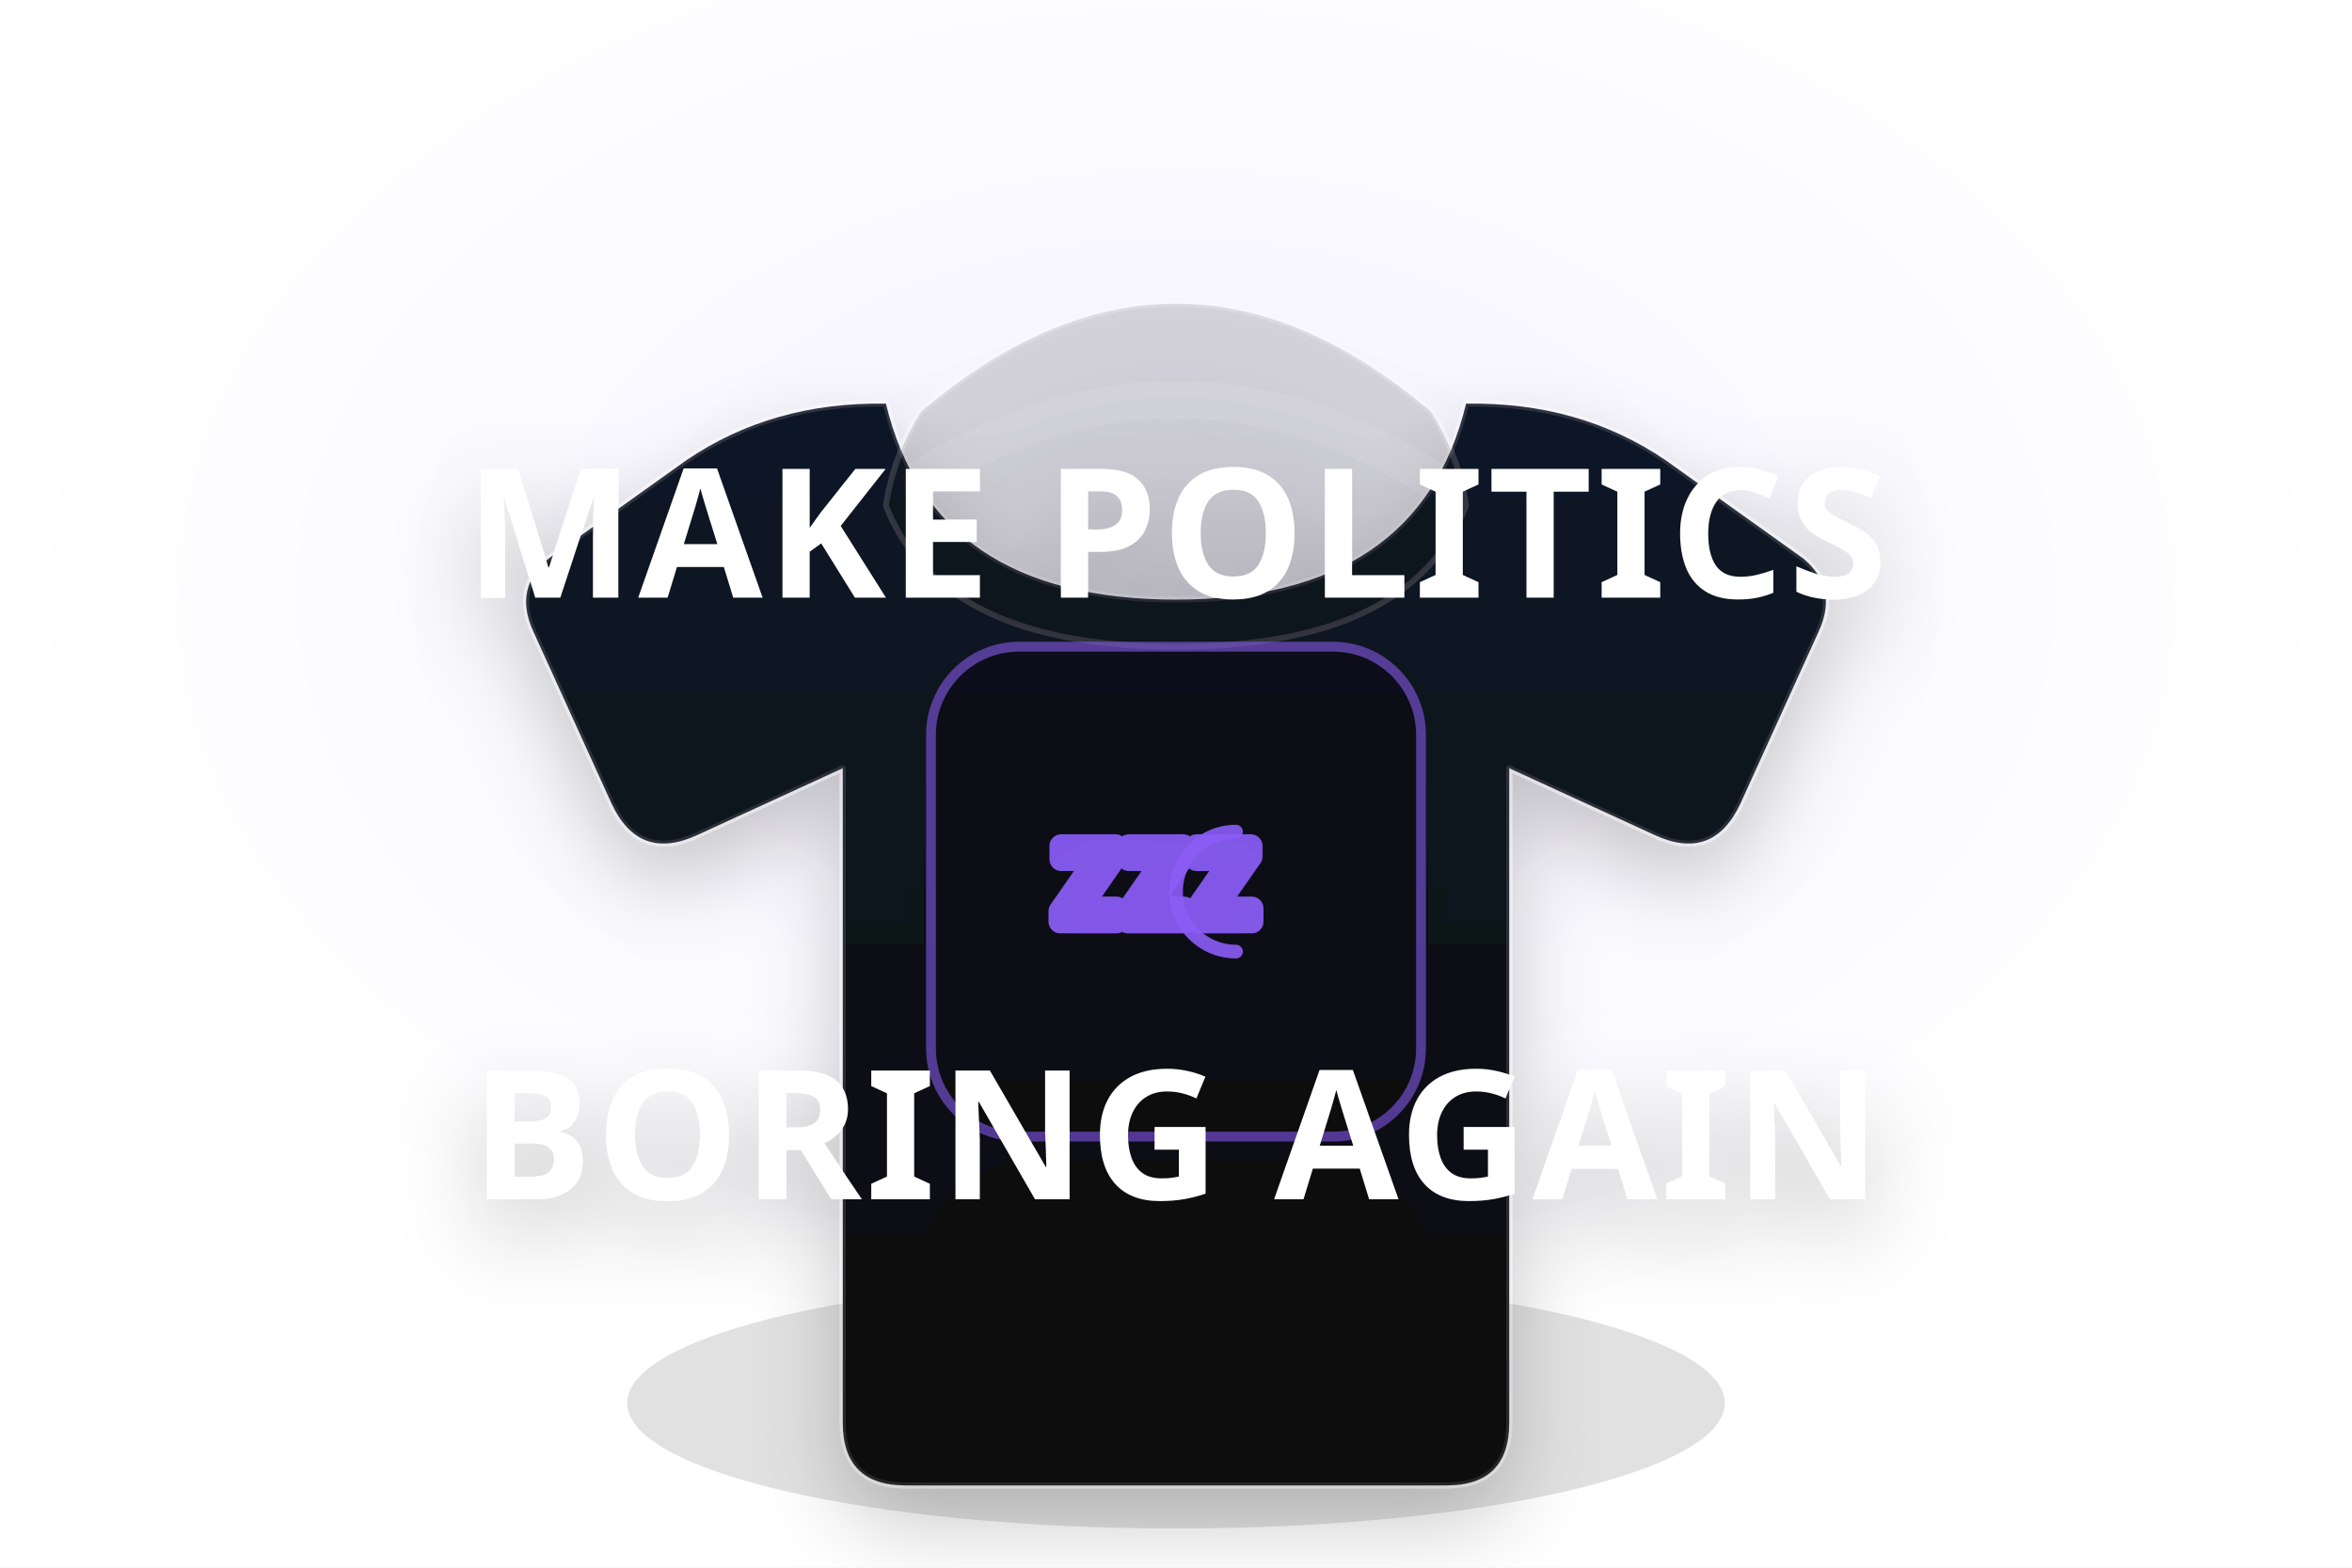
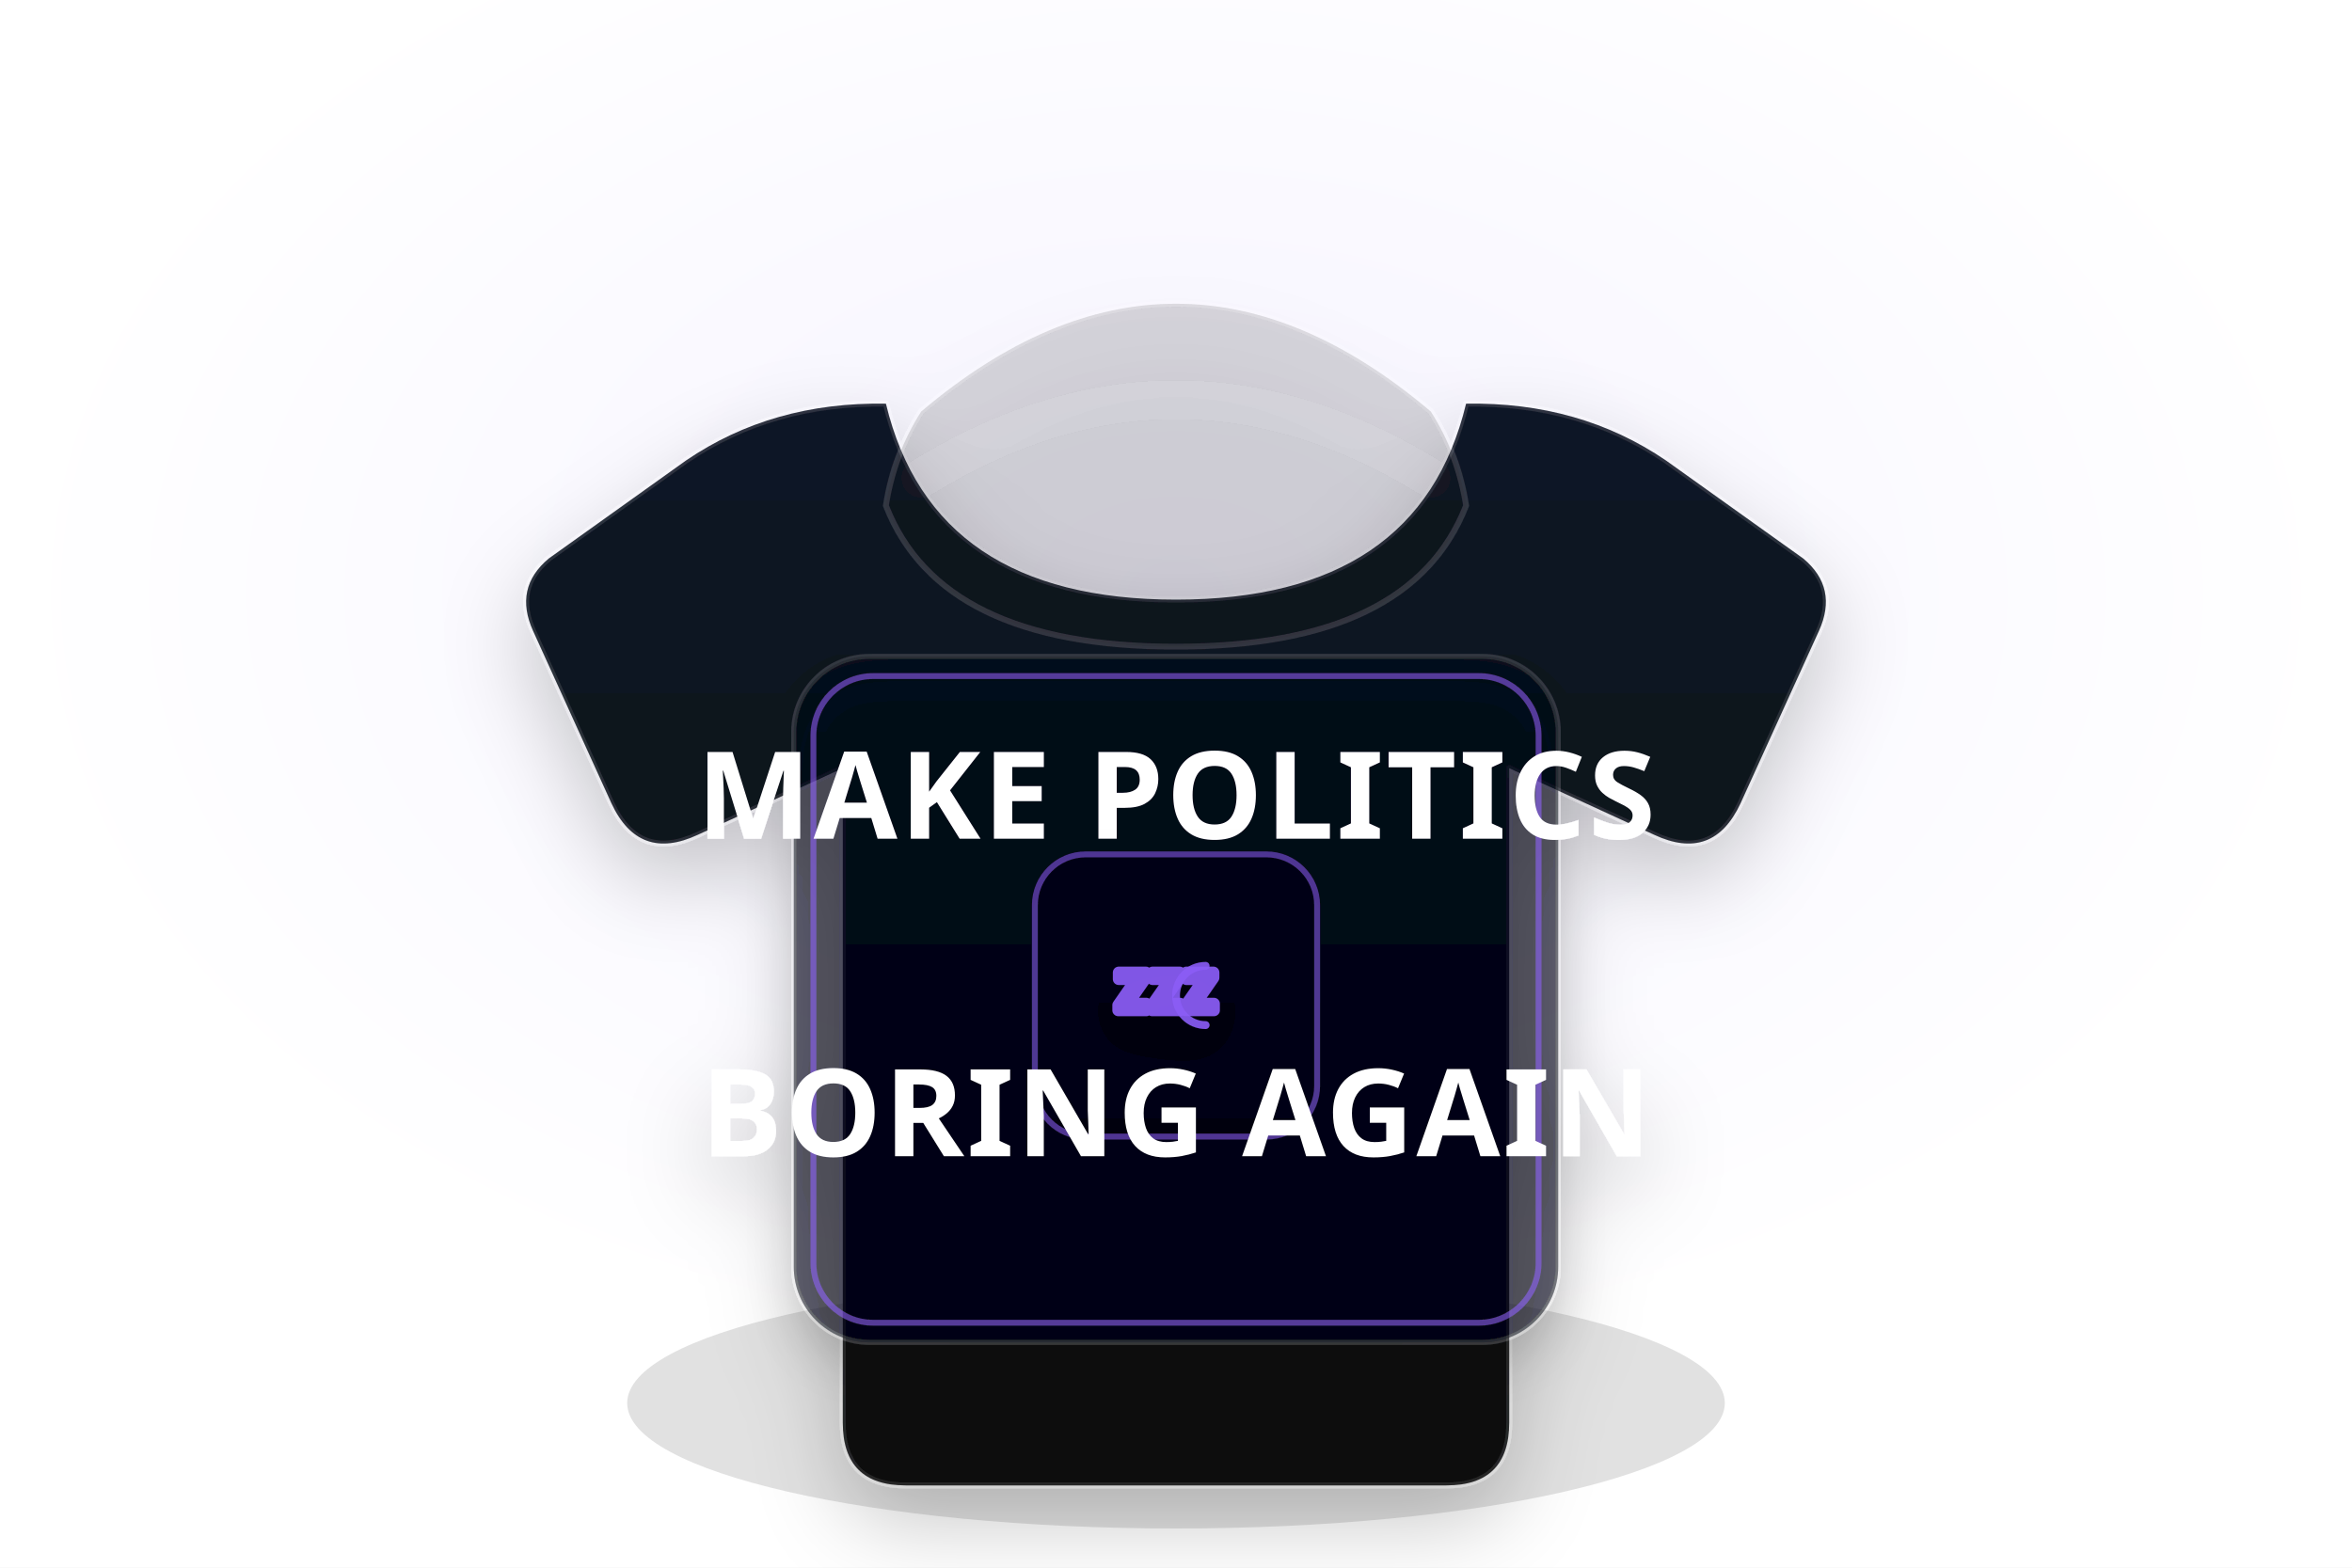
<svg xmlns="http://www.w3.org/2000/svg" width="1200" height="800" viewBox="0 0 1200 800">
  <defs>
    <radialGradient id="bg" cx="0.5" cy="0.38" r="0.9">
      <stop offset="0" stop-color="#f5f3ff" />
      <stop offset="0.55" stop-color="#ffffff" />
      <stop offset="1" stop-color="#ffffff" />
    </radialGradient>
    <filter id="shadow" x="-20%" y="-20%" width="140%" height="140%">
      <feDropShadow dx="0" dy="18" stdDeviation="22" flood-color="#000000" flood-opacity="0.22" />
    </filter>
    <filter id="printShadow" x="-30%" y="-30%" width="160%" height="160%">
      <feDropShadow dx="0" dy="10" stdDeviation="12" flood-color="#000000" flood-opacity="0.22" />
    </filter>
    <linearGradient id="fabric" x1="0" y1="0" x2="0" y2="1">
      <stop offset="0" stop-color="#111827" />
      <stop offset="1" stop-color="#0b0b0b" />
    </linearGradient>
  </defs>
  <rect width="1200" height="800" fill="url(#bg)" />
  <ellipse cx="600" cy="716" rx="280" ry="64" fill="rgba(0,0,0,0.12)" />
  <g filter="url(#shadow)">
    <path d="M350 235 L280 285 Q262 300 272 322 L312 410 Q326 440 356 426 L430 392 L430 726 Q430 758 462 758 L738 758 Q770 758 770 726 L770 392 L844 426 Q874 440 888 410 L928 322 Q938 300 920 285 L850 235 Q806 205 748 206 Q724 306 600 306 Q476 306 452 206 Q394 205 350 235 Z" fill="url(#fabric)" stroke="rgba(255,255,255,0.12)" stroke-width="3" stroke-linejoin="round" />
    <path d="M470 210 Q600 100 730 210 Q744 232 748 258 Q720 330 600 330 Q480 330 452 258 Q456 232 470 210 Z" fill="rgba(0,0,0,0.16)" stroke="rgba(255,255,255,0.16)" stroke-width="3" opacity="0.9" />
    <path d="M470 244 Q600 164 730 244" fill="none" stroke="rgba(255,255,255,0.12)" stroke-width="20" stroke-linecap="round" opacity="0.18" />
    <rect x="470" y="592" width="260" height="112" rx="56" fill="rgba(0,0,0,0.16)" opacity="0.55" />
    <g>
-       <text x="600" y="305" text-anchor="middle" font-family="Teko, Impact, Arial Black, sans-serif" font-size="92" font-weight="800" fill="#ffffff" letter-spacing="0.02em">
+       <g filter="url(#printShadow)">
+         <rect x="405" y="335" width="390" height="350" rx="38.5" fill="rgba(1,4,16,0.58)" stroke="rgba(255,255,255,0.14)" stroke-width="2.6" />
+         <rect x="415" y="345" width="370" height="330" rx="30.5" fill="none" stroke="#8b5cf6" stroke-width="3" opacity="0.58" />
+       </g>
+       <text x="600" y="428" text-anchor="middle" font-family="Teko, Impact, Arial Black, sans-serif" font-size="62" font-weight="800" fill="#ffffff" letter-spacing="0.02em">
        <tspan x="600" dy="0">MAKE POLITICS</tspan>
      </text>
-       <g transform="translate(600 455)" filter="url(#printShadow)">
-         <rect x="-125" y="-125" width="250" height="250" rx="45" fill="rgba(0,0,0,0.28)" stroke="#8b5cf6" stroke-width="5" opacity="0.55" />
-         <g fill="none" stroke="#8b5cf6" stroke-width="12" stroke-linecap="round" stroke-linejoin="round" aria-label="zzzMoon">
-           <path d="M30.6 -30.6 A 30.6 30.6 0 1 0 30.6 30.6 A 22.032 22.032 0 1 1 30.6 -30.6 Z" fill="#8b5cf633" stroke="#8b5cf6" stroke-width="7" opacity="0.9" fill-rule="evenodd" />
-           <text x="-10.2" y="15.3" text-anchor="middle" font-family="Teko, Impact, Arial Black, sans-serif" font-size="54" font-weight="800" fill="#8b5cf6" opacity="0.92" letter-spacing="0.06em">ZZZ</text>
+       <g transform="translate(600 508)" filter="url(#printShadow)">
+         <rect x="-72" y="-72" width="144" height="144" rx="25.92" fill="rgba(0,0,0,0.28)" stroke="#8b5cf6" stroke-width="3" opacity="0.55" />
+         <g fill="none" stroke="#8b5cf6" stroke-width="6" stroke-linecap="round" stroke-linejoin="round" aria-label="zzzMoon">
+           <path d="M15.12 -15.12 A 15.12 15.12 0 1 0 15.12 15.12 A 10.886 10.886 0 1 1 15.12 -15.12 Z" fill="#8b5cf633" stroke="#8b5cf6" stroke-width="4" opacity="0.9" fill-rule="evenodd" />
+           <text x="-5.04" y="7.56" text-anchor="middle" font-family="Teko, Impact, Arial Black, sans-serif" font-size="27" font-weight="800" fill="#8b5cf6" opacity="0.92" letter-spacing="0.06em">ZZZ</text>
        </g>
      </g>
-       <text x="600" y="612" text-anchor="middle" font-family="Teko, Impact, Arial Black, sans-serif" font-size="92" font-weight="800" fill="#ffffff" letter-spacing="0.02em">
+       <text x="600" y="590" text-anchor="middle" font-family="Teko, Impact, Arial Black, sans-serif" font-size="62" font-weight="800" fill="#ffffff" letter-spacing="0.02em">
        <tspan x="600" dy="0">BORING AGAIN</tspan>
      </text>
    </g>
  </g>
</svg>
